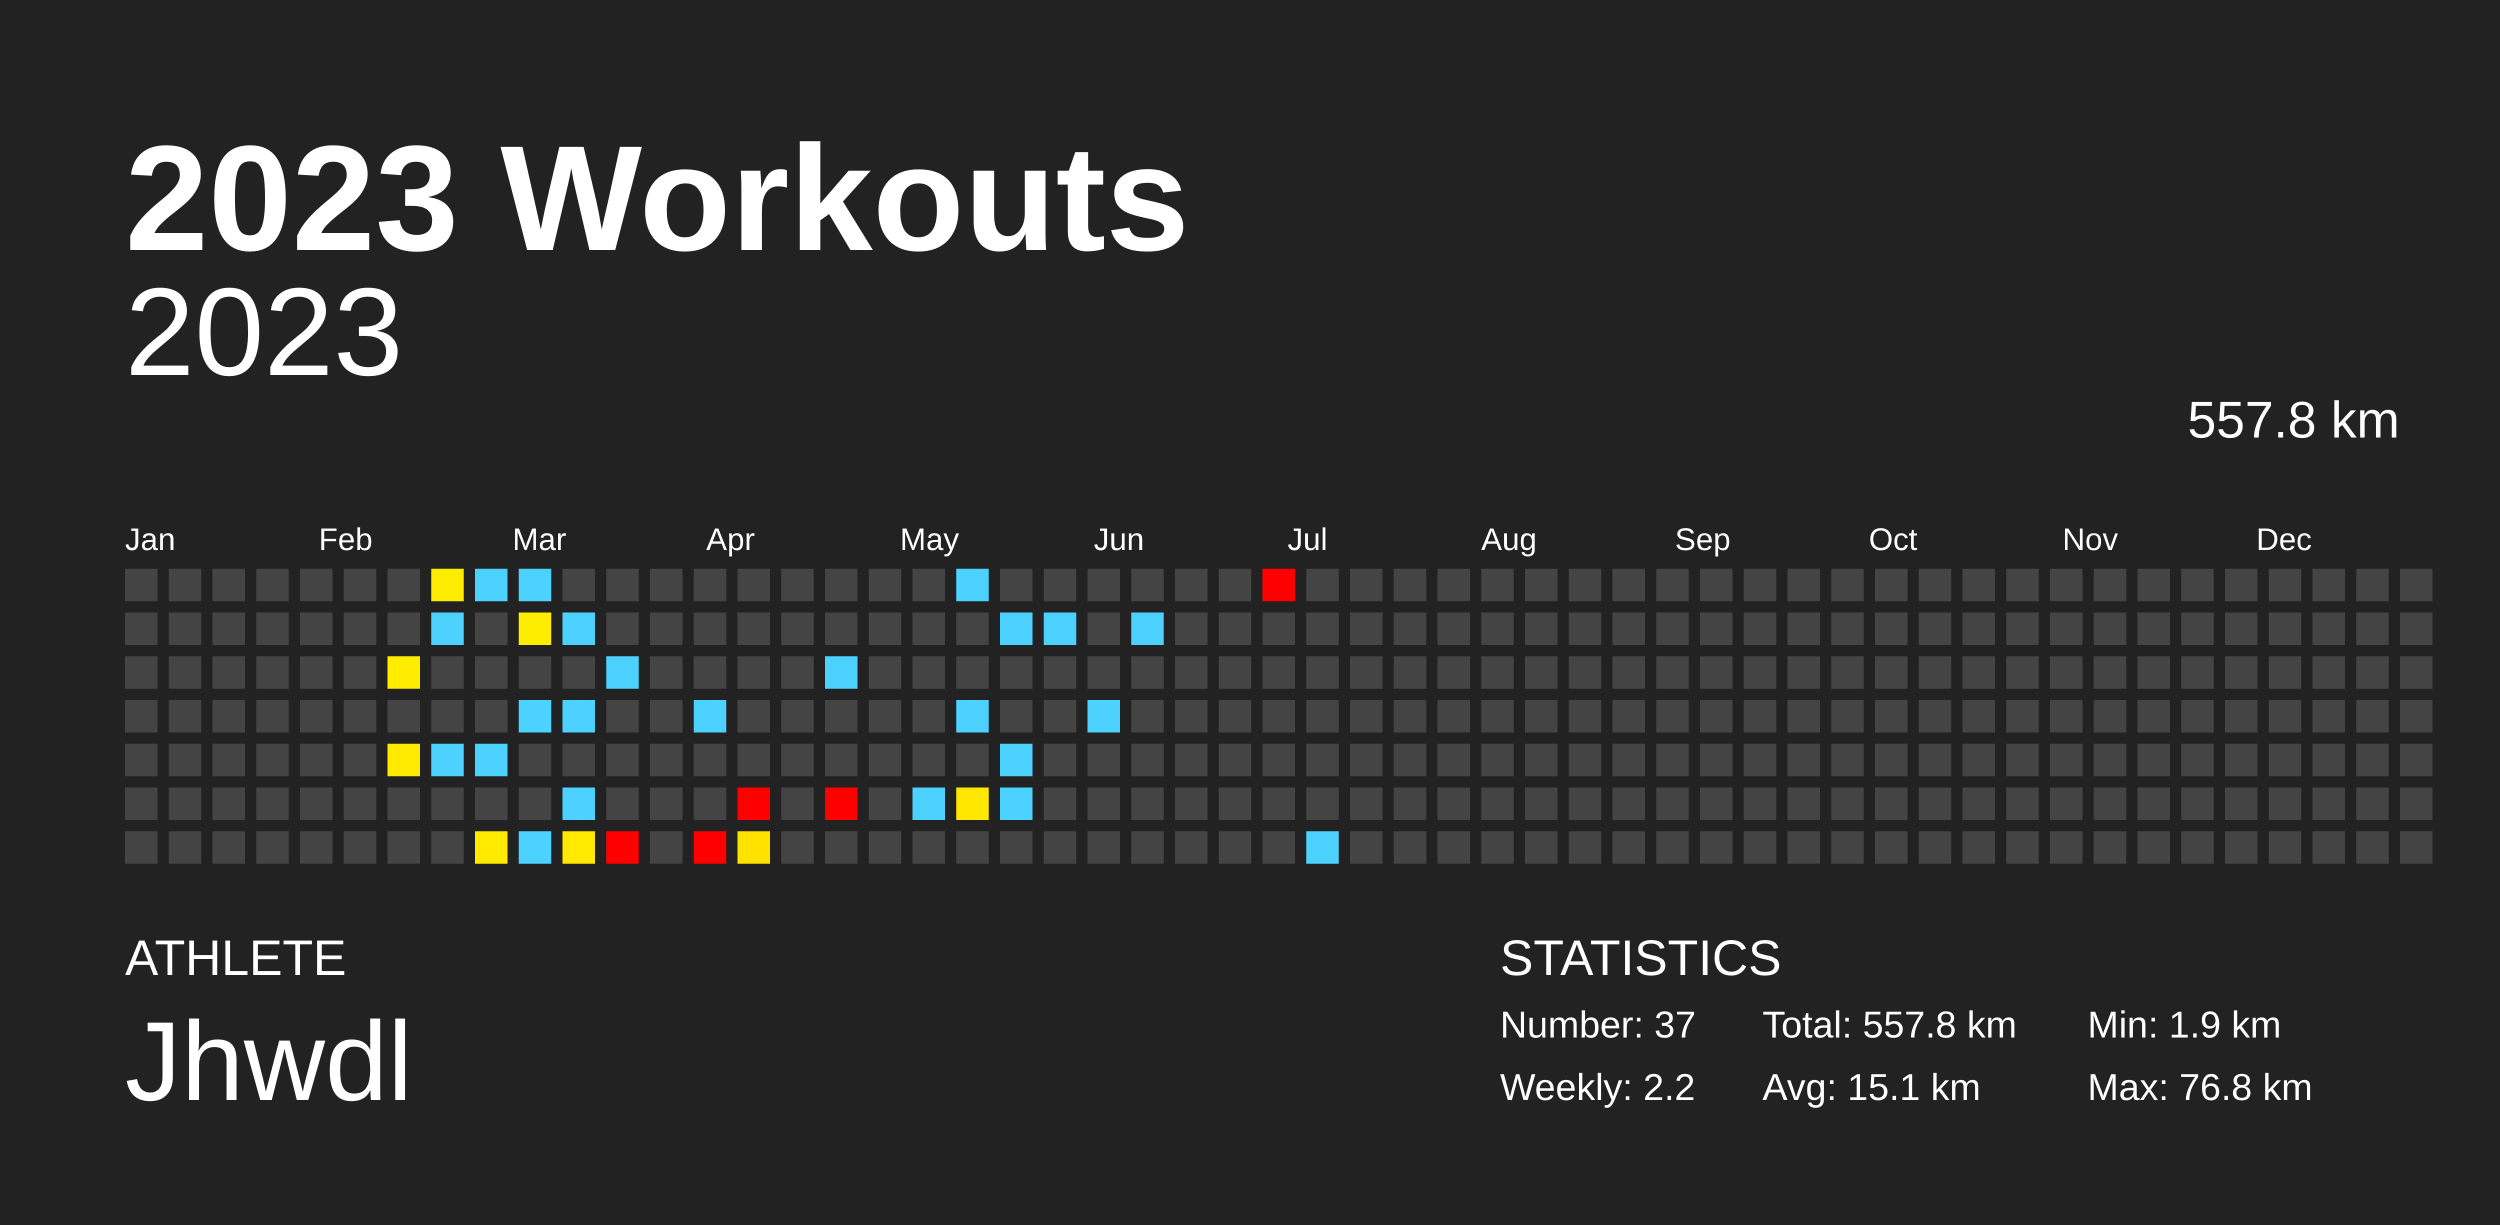
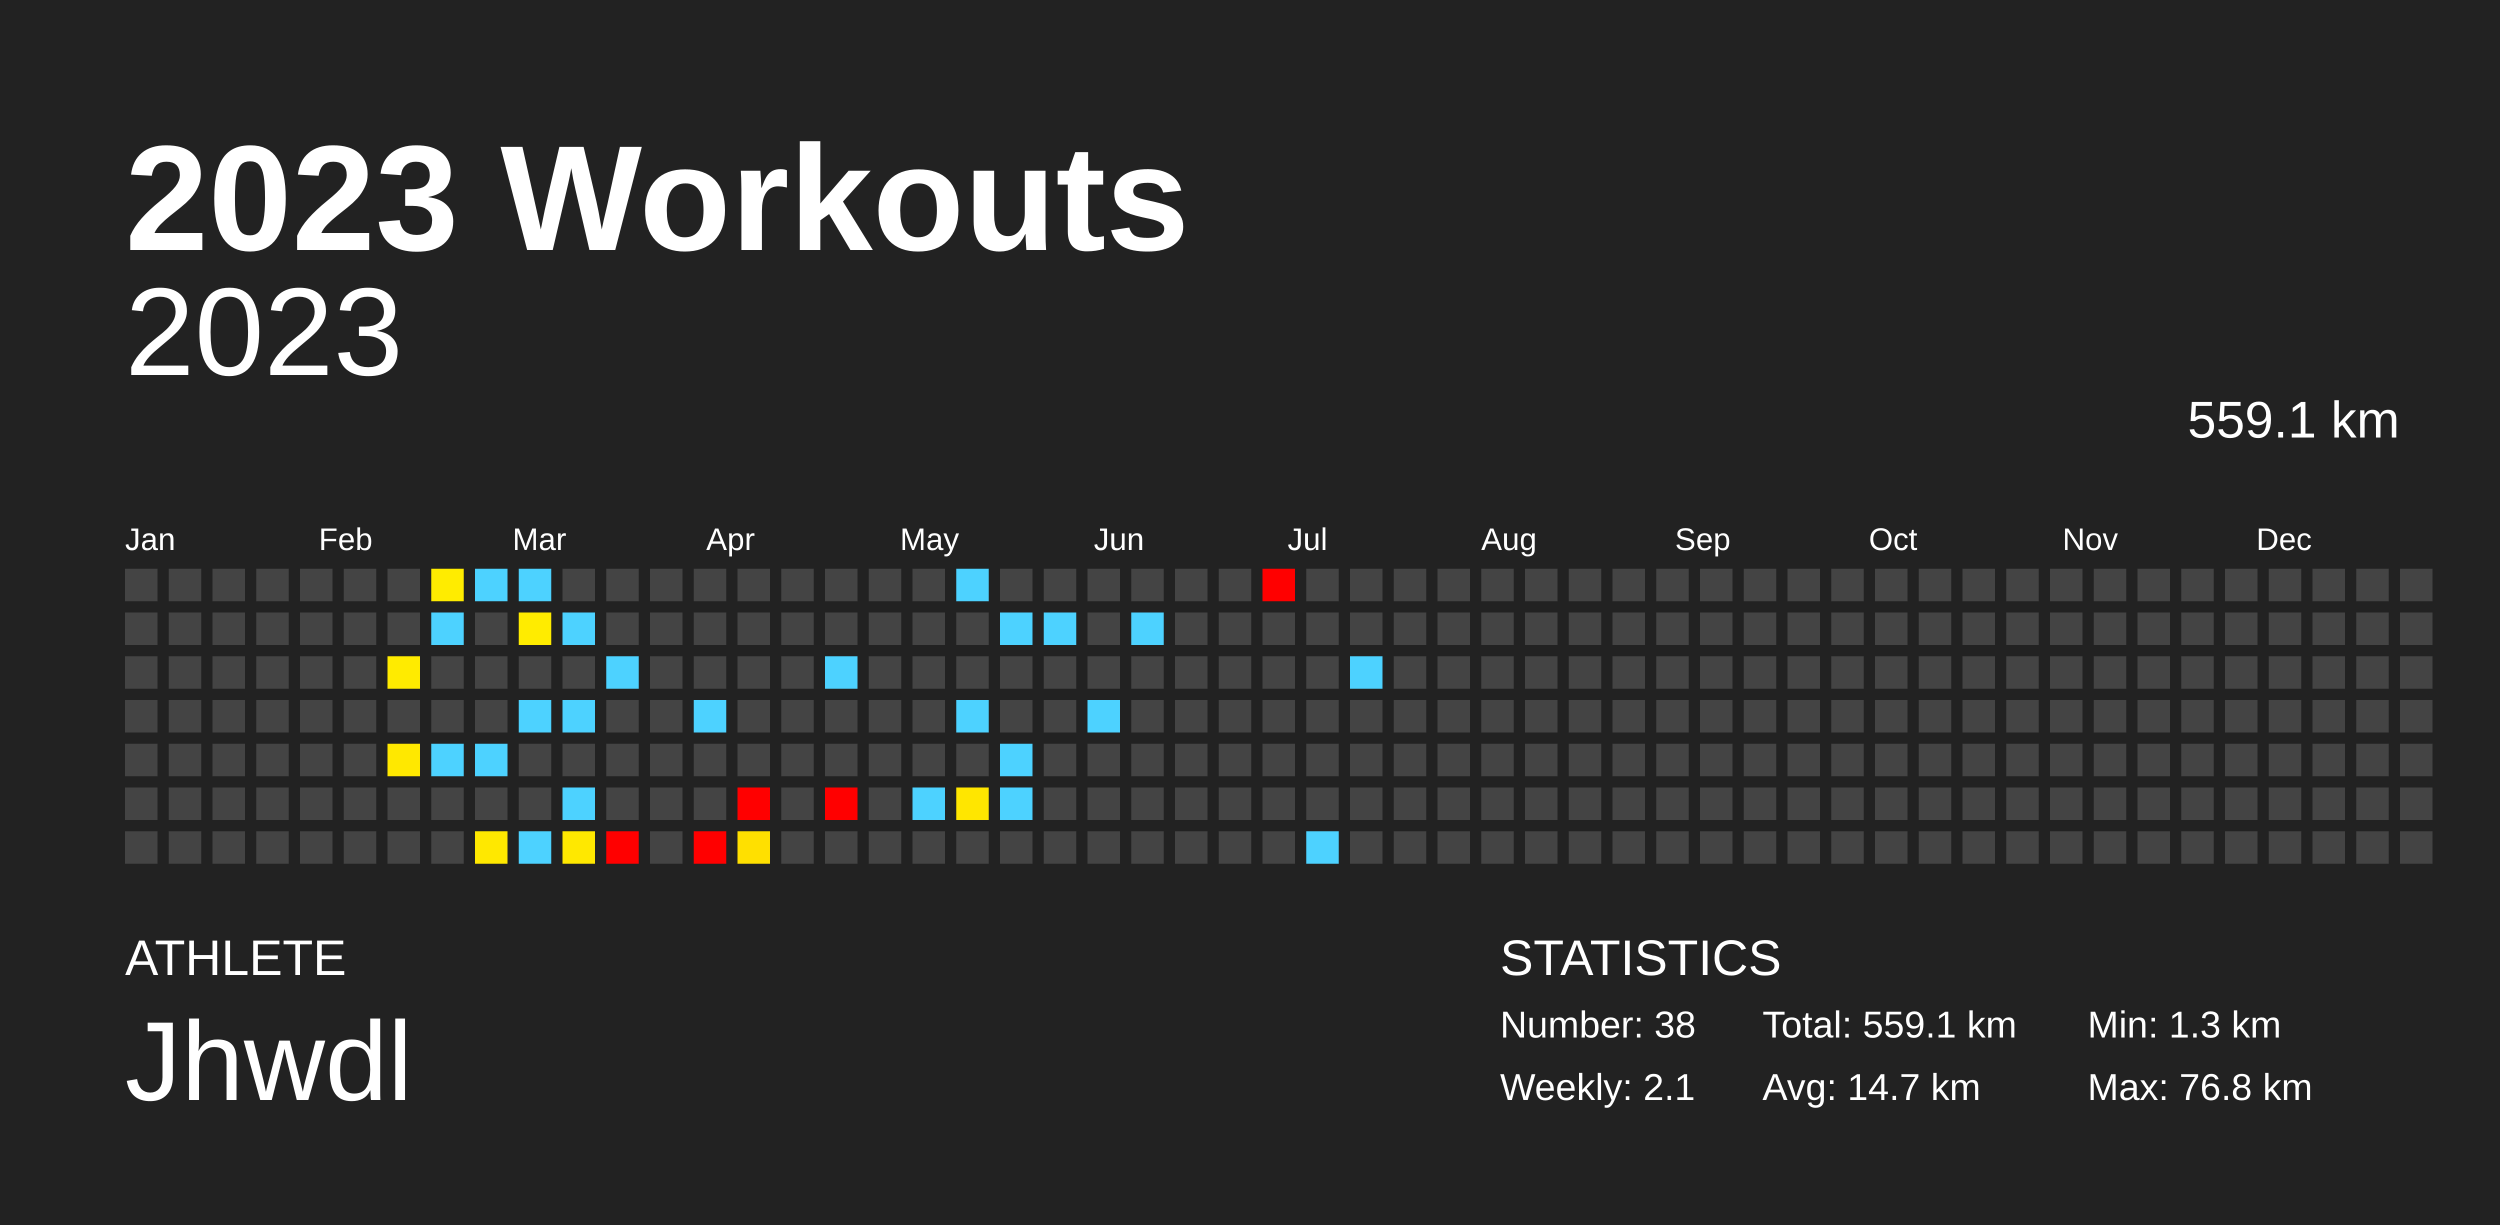
<svg xmlns="http://www.w3.org/2000/svg" baseProfile="full" height="98mm" version="1.1" viewBox="0,0,200,98" width="200mm">
  <defs />
  <rect fill="#222222" height="98" width="200" x="0" y="0" />
  <text fill="#FFFFFF" style="font-size:12px; font-family:Arial; font-weight:bold;" x="10" y="20">2023 Workouts</text>
  <text fill="#FFFFFF" style="font-size:4px; font-family:Arial" x="10" y="78">ATHLETE</text>
  <text fill="#FFFFFF" style="font-size:9px; font-family:Arial" x="10" y="88">Jhwdl</text>
  <text fill="#FFFFFF" style="font-size:4px; font-family:Arial" x="120" y="78">STATISTICS</text>
-   <text fill="#FFFFFF" style="font-size:3px; font-family:Arial" x="120" y="83">Number: 37</text>
-   <text fill="#FFFFFF" style="font-size:3px; font-family:Arial" x="120" y="88">Weekly: 2.2</text>
-   <text fill="#FFFFFF" style="font-size:3px; font-family:Arial" x="141" y="83">Total: 557.8 km</text>
-   <text fill="#FFFFFF" style="font-size:3px; font-family:Arial" x="141" y="88">Avg: 15.1 km</text>
-   <text fill="#FFFFFF" style="font-size:3px; font-family:Arial" x="167" y="83">Min: 1.9 km</text>
+   <text fill="#FFFFFF" style="font-size:3px; font-family:Arial" x="120" y="83">Number: 38</text>
+   <text fill="#FFFFFF" style="font-size:3px; font-family:Arial" x="120" y="88">Weekly: 2.1</text>
+   <text fill="#FFFFFF" style="font-size:3px; font-family:Arial" x="141" y="83">Total: 559.1 km</text>
+   <text fill="#FFFFFF" style="font-size:3px; font-family:Arial" x="141" y="88">Avg: 14.7 km</text>
+   <text fill="#FFFFFF" style="font-size:3px; font-family:Arial" x="167" y="83">Min: 1.3 km</text>
  <text fill="#FFFFFF" style="font-size:3px; font-family:Arial" x="167" y="88">Max: 76.8 km</text>
  <text alignment-baseline="hanging" fill="#FFFFFF" style="font-size:10.0px; font-family:Arial;" x="10" y="30">2023</text>
-   <text alignment-baseline="hanging" fill="#FFFFFF" style="font-size:4.125px; font-family:Arial;" x="175" y="35">557.8 km</text>
+   <text alignment-baseline="hanging" fill="#FFFFFF" style="font-size:4.125px; font-family:Arial;" x="175" y="35">559.1 km</text>
  <text fill="#FFFFFF" style="font-size:2.5px; font-family:Arial" x="10.0" y="44">Jan</text>
  <text fill="#FFFFFF" style="font-size:2.5px; font-family:Arial" x="25.5" y="44">Feb</text>
  <text fill="#FFFFFF" style="font-size:2.5px; font-family:Arial" x="41.0" y="44">Mar</text>
  <text fill="#FFFFFF" style="font-size:2.5px; font-family:Arial" x="56.5" y="44">Apr</text>
  <text fill="#FFFFFF" style="font-size:2.5px; font-family:Arial" x="72.0" y="44">May</text>
  <text fill="#FFFFFF" style="font-size:2.5px; font-family:Arial" x="87.5" y="44">Jun</text>
  <text fill="#FFFFFF" style="font-size:2.5px; font-family:Arial" x="103.0" y="44">Jul</text>
  <text fill="#FFFFFF" style="font-size:2.5px; font-family:Arial" x="118.5" y="44">Aug</text>
  <text fill="#FFFFFF" style="font-size:2.5px; font-family:Arial" x="134.0" y="44">Sep</text>
  <text fill="#FFFFFF" style="font-size:2.5px; font-family:Arial" x="149.5" y="44">Oct</text>
  <text fill="#FFFFFF" style="font-size:2.5px; font-family:Arial" x="165.0" y="44">Nov</text>
  <text fill="#FFFFFF" style="font-size:2.5px; font-family:Arial" x="180.5" y="44">Dec</text>
  <rect fill="#444444" height="2.6" width="2.6" x="10.0" y="45.5" />
  <rect fill="#444444" height="2.6" width="2.6" x="10.0" y="49.0" />
  <rect fill="#444444" height="2.6" width="2.6" x="10.0" y="52.5" />
  <rect fill="#444444" height="2.6" width="2.6" x="10.0" y="56.0" />
  <rect fill="#444444" height="2.6" width="2.6" x="10.0" y="59.5" />
  <rect fill="#444444" height="2.6" width="2.6" x="10.0" y="63.0" />
  <rect fill="#444444" height="2.6" width="2.6" x="10.0" y="66.5" />
  <rect fill="#444444" height="2.6" width="2.6" x="13.5" y="45.5" />
  <rect fill="#444444" height="2.6" width="2.6" x="13.5" y="49.0" />
  <rect fill="#444444" height="2.6" width="2.6" x="13.5" y="52.5" />
  <rect fill="#444444" height="2.6" width="2.6" x="13.5" y="56.0" />
  <rect fill="#444444" height="2.6" width="2.6" x="13.5" y="59.5" />
  <rect fill="#444444" height="2.6" width="2.6" x="13.5" y="63.0" />
  <rect fill="#444444" height="2.6" width="2.6" x="13.5" y="66.5" />
  <rect fill="#444444" height="2.6" width="2.6" x="17.0" y="45.5" />
  <rect fill="#444444" height="2.6" width="2.6" x="17.0" y="49.0" />
  <rect fill="#444444" height="2.6" width="2.6" x="17.0" y="52.5" />
  <rect fill="#444444" height="2.6" width="2.6" x="17.0" y="56.0" />
  <rect fill="#444444" height="2.6" width="2.6" x="17.0" y="59.5" />
  <rect fill="#444444" height="2.6" width="2.6" x="17.0" y="63.0" />
  <rect fill="#444444" height="2.6" width="2.6" x="17.0" y="66.5" />
  <rect fill="#444444" height="2.6" width="2.6" x="20.5" y="45.5" />
  <rect fill="#444444" height="2.6" width="2.6" x="20.5" y="49.0" />
  <rect fill="#444444" height="2.6" width="2.6" x="20.5" y="52.5" />
  <rect fill="#444444" height="2.6" width="2.6" x="20.5" y="56.0" />
  <rect fill="#444444" height="2.6" width="2.6" x="20.5" y="59.5" />
  <rect fill="#444444" height="2.6" width="2.6" x="20.5" y="63.0" />
  <rect fill="#444444" height="2.6" width="2.6" x="20.5" y="66.5" />
  <rect fill="#444444" height="2.6" width="2.6" x="24.0" y="45.5" />
  <rect fill="#444444" height="2.6" width="2.6" x="24.0" y="49.0" />
  <rect fill="#444444" height="2.6" width="2.6" x="24.0" y="52.5" />
  <rect fill="#444444" height="2.6" width="2.6" x="24.0" y="56.0" />
  <rect fill="#444444" height="2.6" width="2.6" x="24.0" y="59.5" />
  <rect fill="#444444" height="2.6" width="2.6" x="24.0" y="63.0" />
  <rect fill="#444444" height="2.6" width="2.6" x="24.0" y="66.5" />
  <rect fill="#444444" height="2.6" width="2.6" x="27.5" y="45.5" />
  <rect fill="#444444" height="2.6" width="2.6" x="27.5" y="49.0" />
  <rect fill="#444444" height="2.6" width="2.6" x="27.5" y="52.5" />
  <rect fill="#444444" height="2.6" width="2.6" x="27.5" y="56.0" />
  <rect fill="#444444" height="2.6" width="2.6" x="27.5" y="59.5" />
  <rect fill="#444444" height="2.6" width="2.6" x="27.5" y="63.0" />
  <rect fill="#444444" height="2.6" width="2.6" x="27.5" y="66.5" />
  <rect fill="#444444" height="2.6" width="2.6" x="31.0" y="45.5" />
  <rect fill="#444444" height="2.6" width="2.6" x="31.0" y="49.0" />
-   <rect fill="#ffed00" height="2.6" width="2.6" x="31.0" y="52.5" />
+   <rect fill="#ffeb00" height="2.6" width="2.6" x="31.0" y="52.5" />
  <rect fill="#444444" height="2.6" width="2.6" x="31.0" y="56.0" />
-   <rect fill="#ffe900" height="2.6" width="2.6" x="31.0" y="59.5" />
+   <rect fill="#ffe800" height="2.6" width="2.6" x="31.0" y="59.5" />
  <rect fill="#444444" height="2.6" width="2.6" x="31.0" y="63.0" />
  <rect fill="#444444" height="2.6" width="2.6" x="31.0" y="66.5" />
-   <rect fill="#ffed00" height="2.6" width="2.6" x="34.5" y="45.5" />
+   <rect fill="#ffec00" height="2.6" width="2.6" x="34.5" y="45.5" />
  <rect fill="#4dd2ff" height="2.6" width="2.6" x="34.5" y="49.0" />
  <rect fill="#444444" height="2.6" width="2.6" x="34.5" y="52.5" />
  <rect fill="#444444" height="2.6" width="2.6" x="34.5" y="56.0" />
  <rect fill="#4dd2ff" height="2.6" width="2.6" x="34.5" y="59.5" />
  <rect fill="#444444" height="2.6" width="2.6" x="34.5" y="63.0" />
  <rect fill="#444444" height="2.6" width="2.6" x="34.5" y="66.5" />
  <rect fill="#4dd2ff" height="2.6" width="2.6" x="38.0" y="45.5" />
  <rect fill="#444444" height="2.6" width="2.6" x="38.0" y="49.0" />
  <rect fill="#444444" height="2.6" width="2.6" x="38.0" y="52.5" />
  <rect fill="#444444" height="2.6" width="2.6" x="38.0" y="56.0" />
  <rect fill="#4dd2ff" height="2.6" width="2.6" x="38.0" y="59.5" />
  <rect fill="#444444" height="2.6" width="2.6" x="38.0" y="63.0" />
-   <rect fill="#ffea00" height="2.6" width="2.6" x="38.0" y="66.5" />
+   <rect fill="#ffe800" height="2.6" width="2.6" x="38.0" y="66.5" />
  <rect fill="#4dd2ff" height="2.6" width="2.6" x="41.5" y="45.5" />
-   <rect fill="#ffed00" height="2.6" width="2.6" x="41.5" y="49.0" />
+   <rect fill="#ffec00" height="2.6" width="2.6" x="41.5" y="49.0" />
  <rect fill="#444444" height="2.6" width="2.6" x="41.5" y="52.5" />
  <rect fill="#4dd2ff" height="2.6" width="2.6" x="41.5" y="56.0" />
  <rect fill="#444444" height="2.6" width="2.6" x="41.5" y="59.5" />
  <rect fill="#444444" height="2.6" width="2.6" x="41.5" y="63.0" />
  <rect fill="#4dd2ff" height="2.6" width="2.6" x="41.5" y="66.5" />
  <rect fill="#444444" height="2.6" width="2.6" x="45.0" y="45.5" />
  <rect fill="#4dd2ff" height="2.6" width="2.6" x="45.0" y="49.0" />
  <rect fill="#444444" height="2.6" width="2.6" x="45.0" y="52.5" />
  <rect fill="#4dd2ff" height="2.6" width="2.6" x="45.0" y="56.0" />
  <rect fill="#444444" height="2.6" width="2.6" x="45.0" y="59.5" />
  <rect fill="#4dd2ff" height="2.6" width="2.6" x="45.0" y="63.0" />
-   <rect fill="#ffe900" height="2.6" width="2.6" x="45.0" y="66.5" />
+   <rect fill="#ffe800" height="2.6" width="2.6" x="45.0" y="66.5" />
  <rect fill="#444444" height="2.6" width="2.6" x="48.5" y="45.5" />
  <rect fill="#444444" height="2.6" width="2.6" x="48.5" y="49.0" />
  <rect fill="#4dd2ff" height="2.6" width="2.6" x="48.5" y="52.5" />
  <rect fill="#444444" height="2.6" width="2.6" x="48.5" y="56.0" />
  <rect fill="#444444" height="2.6" width="2.6" x="48.5" y="59.5" />
  <rect fill="#444444" height="2.6" width="2.6" x="48.5" y="63.0" />
  <rect fill="red" height="2.6" width="2.6" x="48.5" y="66.5" />
  <rect fill="#444444" height="2.6" width="2.6" x="52.0" y="45.5" />
  <rect fill="#444444" height="2.6" width="2.6" x="52.0" y="49.0" />
  <rect fill="#444444" height="2.6" width="2.6" x="52.0" y="52.5" />
  <rect fill="#444444" height="2.6" width="2.6" x="52.0" y="56.0" />
  <rect fill="#444444" height="2.6" width="2.6" x="52.0" y="59.5" />
  <rect fill="#444444" height="2.6" width="2.6" x="52.0" y="63.0" />
  <rect fill="#444444" height="2.6" width="2.6" x="52.0" y="66.5" />
  <rect fill="#444444" height="2.6" width="2.6" x="55.5" y="45.5" />
  <rect fill="#444444" height="2.6" width="2.6" x="55.5" y="49.0" />
  <rect fill="#444444" height="2.6" width="2.6" x="55.5" y="52.5" />
  <rect fill="#4dd2ff" height="2.6" width="2.6" x="55.5" y="56.0" />
  <rect fill="#444444" height="2.6" width="2.6" x="55.5" y="59.5" />
  <rect fill="#444444" height="2.6" width="2.6" x="55.5" y="63.0" />
  <rect fill="red" height="2.6" width="2.6" x="55.5" y="66.5" />
  <rect fill="#444444" height="2.6" width="2.6" x="59.0" y="45.5" />
  <rect fill="#444444" height="2.6" width="2.6" x="59.0" y="49.0" />
  <rect fill="#444444" height="2.6" width="2.6" x="59.0" y="52.5" />
  <rect fill="#444444" height="2.6" width="2.6" x="59.0" y="56.0" />
  <rect fill="#444444" height="2.6" width="2.6" x="59.0" y="59.5" />
  <rect fill="red" height="2.6" width="2.6" x="59.0" y="63.0" />
-   <rect fill="#ffe200" height="2.6" width="2.6" x="59.0" y="66.5" />
+   <rect fill="#ffe000" height="2.6" width="2.6" x="59.0" y="66.5" />
  <rect fill="#444444" height="2.6" width="2.6" x="62.5" y="45.5" />
  <rect fill="#444444" height="2.6" width="2.6" x="62.5" y="49.0" />
  <rect fill="#444444" height="2.6" width="2.6" x="62.5" y="52.5" />
  <rect fill="#444444" height="2.6" width="2.6" x="62.5" y="56.0" />
  <rect fill="#444444" height="2.6" width="2.6" x="62.5" y="59.5" />
  <rect fill="#444444" height="2.6" width="2.6" x="62.5" y="63.0" />
  <rect fill="#444444" height="2.6" width="2.6" x="62.5" y="66.5" />
  <rect fill="#444444" height="2.6" width="2.6" x="66.0" y="45.5" />
  <rect fill="#444444" height="2.6" width="2.6" x="66.0" y="49.0" />
  <rect fill="#4dd2ff" height="2.6" width="2.6" x="66.0" y="52.5" />
  <rect fill="#444444" height="2.6" width="2.6" x="66.0" y="56.0" />
  <rect fill="#444444" height="2.6" width="2.6" x="66.0" y="59.5" />
  <rect fill="red" height="2.6" width="2.6" x="66.0" y="63.0" />
  <rect fill="#444444" height="2.6" width="2.6" x="66.0" y="66.5" />
  <rect fill="#444444" height="2.6" width="2.6" x="69.5" y="45.5" />
  <rect fill="#444444" height="2.6" width="2.6" x="69.5" y="49.0" />
  <rect fill="#444444" height="2.6" width="2.6" x="69.5" y="52.5" />
  <rect fill="#444444" height="2.6" width="2.6" x="69.5" y="56.0" />
  <rect fill="#444444" height="2.6" width="2.6" x="69.5" y="59.5" />
  <rect fill="#444444" height="2.6" width="2.6" x="69.5" y="63.0" />
  <rect fill="#444444" height="2.6" width="2.6" x="69.5" y="66.5" />
  <rect fill="#444444" height="2.6" width="2.6" x="73.0" y="45.5" />
  <rect fill="#444444" height="2.6" width="2.6" x="73.0" y="49.0" />
  <rect fill="#444444" height="2.6" width="2.6" x="73.0" y="52.5" />
  <rect fill="#444444" height="2.6" width="2.6" x="73.0" y="56.0" />
  <rect fill="#444444" height="2.6" width="2.6" x="73.0" y="59.5" />
  <rect fill="#4dd2ff" height="2.6" width="2.6" x="73.0" y="63.0" />
  <rect fill="#444444" height="2.6" width="2.6" x="73.0" y="66.5" />
  <rect fill="#4dd2ff" height="2.6" width="2.6" x="76.5" y="45.5" />
  <rect fill="#444444" height="2.6" width="2.6" x="76.5" y="49.0" />
  <rect fill="#444444" height="2.6" width="2.6" x="76.5" y="52.5" />
  <rect fill="#4dd2ff" height="2.6" width="2.6" x="76.5" y="56.0" />
  <rect fill="#444444" height="2.6" width="2.6" x="76.5" y="59.5" />
-   <rect fill="#ffe700" height="2.6" width="2.6" x="76.5" y="63.0" />
+   <rect fill="#ffe600" height="2.6" width="2.6" x="76.5" y="63.0" />
  <rect fill="#444444" height="2.6" width="2.6" x="76.5" y="66.5" />
  <rect fill="#444444" height="2.6" width="2.6" x="80.0" y="45.5" />
  <rect fill="#4dd2ff" height="2.6" width="2.6" x="80.0" y="49.0" />
  <rect fill="#444444" height="2.6" width="2.6" x="80.0" y="52.5" />
  <rect fill="#444444" height="2.6" width="2.6" x="80.0" y="56.0" />
  <rect fill="#4dd2ff" height="2.6" width="2.6" x="80.0" y="59.5" />
  <rect fill="#4dd2ff" height="2.6" width="2.6" x="80.0" y="63.0" />
  <rect fill="#444444" height="2.6" width="2.6" x="80.0" y="66.5" />
  <rect fill="#444444" height="2.6" width="2.6" x="83.5" y="45.5" />
  <rect fill="#4dd2ff" height="2.6" width="2.6" x="83.5" y="49.0" />
  <rect fill="#444444" height="2.6" width="2.6" x="83.5" y="52.5" />
  <rect fill="#444444" height="2.6" width="2.6" x="83.5" y="56.0" />
  <rect fill="#444444" height="2.6" width="2.6" x="83.5" y="59.5" />
  <rect fill="#444444" height="2.6" width="2.6" x="83.5" y="63.0" />
  <rect fill="#444444" height="2.6" width="2.6" x="83.5" y="66.5" />
  <rect fill="#444444" height="2.6" width="2.6" x="87.0" y="45.5" />
  <rect fill="#444444" height="2.6" width="2.6" x="87.0" y="49.0" />
  <rect fill="#444444" height="2.6" width="2.6" x="87.0" y="52.5" />
  <rect fill="#4dd2ff" height="2.6" width="2.6" x="87.0" y="56.0" />
  <rect fill="#444444" height="2.6" width="2.6" x="87.0" y="59.5" />
  <rect fill="#444444" height="2.6" width="2.6" x="87.0" y="63.0" />
  <rect fill="#444444" height="2.6" width="2.6" x="87.0" y="66.5" />
  <rect fill="#444444" height="2.6" width="2.6" x="90.5" y="45.5" />
  <rect fill="#4dd2ff" height="2.6" width="2.6" x="90.5" y="49.0" />
  <rect fill="#444444" height="2.6" width="2.6" x="90.5" y="52.5" />
  <rect fill="#444444" height="2.6" width="2.6" x="90.5" y="56.0" />
  <rect fill="#444444" height="2.6" width="2.6" x="90.5" y="59.5" />
  <rect fill="#444444" height="2.6" width="2.6" x="90.5" y="63.0" />
  <rect fill="#444444" height="2.6" width="2.6" x="90.5" y="66.5" />
  <rect fill="#444444" height="2.6" width="2.6" x="94.0" y="45.5" />
  <rect fill="#444444" height="2.6" width="2.6" x="94.0" y="49.0" />
  <rect fill="#444444" height="2.6" width="2.6" x="94.0" y="52.5" />
  <rect fill="#444444" height="2.6" width="2.6" x="94.0" y="56.0" />
  <rect fill="#444444" height="2.6" width="2.6" x="94.0" y="59.5" />
  <rect fill="#444444" height="2.6" width="2.6" x="94.0" y="63.0" />
  <rect fill="#444444" height="2.6" width="2.6" x="94.0" y="66.5" />
  <rect fill="#444444" height="2.6" width="2.6" x="97.5" y="45.5" />
  <rect fill="#444444" height="2.6" width="2.6" x="97.5" y="49.0" />
  <rect fill="#444444" height="2.6" width="2.6" x="97.5" y="52.5" />
  <rect fill="#444444" height="2.6" width="2.6" x="97.5" y="56.0" />
  <rect fill="#444444" height="2.6" width="2.6" x="97.5" y="59.5" />
  <rect fill="#444444" height="2.6" width="2.6" x="97.5" y="63.0" />
  <rect fill="#444444" height="2.6" width="2.6" x="97.5" y="66.5" />
  <rect fill="red" height="2.6" width="2.6" x="101.0" y="45.5" />
  <rect fill="#444444" height="2.6" width="2.6" x="101.0" y="49.0" />
  <rect fill="#444444" height="2.6" width="2.6" x="101.0" y="52.5" />
  <rect fill="#444444" height="2.6" width="2.6" x="101.0" y="56.0" />
  <rect fill="#444444" height="2.6" width="2.6" x="101.0" y="59.5" />
  <rect fill="#444444" height="2.6" width="2.6" x="101.0" y="63.0" />
  <rect fill="#444444" height="2.6" width="2.6" x="101.0" y="66.5" />
  <rect fill="#444444" height="2.6" width="2.6" x="104.5" y="45.5" />
  <rect fill="#444444" height="2.6" width="2.6" x="104.5" y="49.0" />
  <rect fill="#444444" height="2.6" width="2.6" x="104.5" y="52.5" />
  <rect fill="#444444" height="2.6" width="2.6" x="104.5" y="56.0" />
  <rect fill="#444444" height="2.6" width="2.6" x="104.5" y="59.5" />
  <rect fill="#444444" height="2.6" width="2.6" x="104.5" y="63.0" />
  <rect fill="#4dd2ff" height="2.6" width="2.6" x="104.5" y="66.5" />
  <rect fill="#444444" height="2.6" width="2.6" x="108.0" y="45.5" />
  <rect fill="#444444" height="2.6" width="2.6" x="108.0" y="49.0" />
-   <rect fill="#444444" height="2.6" width="2.6" x="108.0" y="52.5" />
+   <rect fill="#4dd2ff" height="2.6" width="2.6" x="108.0" y="52.5" />
  <rect fill="#444444" height="2.6" width="2.6" x="108.0" y="56.0" />
  <rect fill="#444444" height="2.6" width="2.6" x="108.0" y="59.5" />
  <rect fill="#444444" height="2.6" width="2.6" x="108.0" y="63.0" />
  <rect fill="#444444" height="2.6" width="2.6" x="108.0" y="66.5" />
  <rect fill="#444444" height="2.6" width="2.6" x="111.5" y="45.5" />
  <rect fill="#444444" height="2.6" width="2.6" x="111.5" y="49.0" />
  <rect fill="#444444" height="2.6" width="2.6" x="111.5" y="52.5" />
  <rect fill="#444444" height="2.6" width="2.6" x="111.5" y="56.0" />
  <rect fill="#444444" height="2.6" width="2.6" x="111.5" y="59.5" />
  <rect fill="#444444" height="2.6" width="2.6" x="111.5" y="63.0" />
  <rect fill="#444444" height="2.6" width="2.6" x="111.5" y="66.5" />
  <rect fill="#444444" height="2.6" width="2.6" x="115.0" y="45.5" />
  <rect fill="#444444" height="2.6" width="2.6" x="115.0" y="49.0" />
  <rect fill="#444444" height="2.6" width="2.6" x="115.0" y="52.5" />
  <rect fill="#444444" height="2.6" width="2.6" x="115.0" y="56.0" />
  <rect fill="#444444" height="2.6" width="2.6" x="115.0" y="59.5" />
  <rect fill="#444444" height="2.6" width="2.6" x="115.0" y="63.0" />
  <rect fill="#444444" height="2.6" width="2.6" x="115.0" y="66.5" />
  <rect fill="#444444" height="2.6" width="2.6" x="118.5" y="45.5" />
  <rect fill="#444444" height="2.6" width="2.6" x="118.5" y="49.0" />
  <rect fill="#444444" height="2.6" width="2.6" x="118.5" y="52.5" />
  <rect fill="#444444" height="2.6" width="2.6" x="118.5" y="56.0" />
  <rect fill="#444444" height="2.6" width="2.6" x="118.5" y="59.5" />
  <rect fill="#444444" height="2.6" width="2.6" x="118.5" y="63.0" />
  <rect fill="#444444" height="2.6" width="2.6" x="118.5" y="66.5" />
  <rect fill="#444444" height="2.6" width="2.6" x="122.0" y="45.5" />
  <rect fill="#444444" height="2.6" width="2.6" x="122.0" y="49.0" />
  <rect fill="#444444" height="2.6" width="2.6" x="122.0" y="52.5" />
  <rect fill="#444444" height="2.6" width="2.6" x="122.0" y="56.0" />
  <rect fill="#444444" height="2.6" width="2.6" x="122.0" y="59.5" />
  <rect fill="#444444" height="2.6" width="2.6" x="122.0" y="63.0" />
  <rect fill="#444444" height="2.6" width="2.6" x="122.0" y="66.5" />
  <rect fill="#444444" height="2.6" width="2.6" x="125.5" y="45.5" />
  <rect fill="#444444" height="2.6" width="2.6" x="125.5" y="49.0" />
  <rect fill="#444444" height="2.6" width="2.6" x="125.5" y="52.5" />
  <rect fill="#444444" height="2.6" width="2.6" x="125.5" y="56.0" />
  <rect fill="#444444" height="2.6" width="2.6" x="125.5" y="59.5" />
  <rect fill="#444444" height="2.6" width="2.6" x="125.5" y="63.0" />
  <rect fill="#444444" height="2.6" width="2.6" x="125.5" y="66.5" />
  <rect fill="#444444" height="2.6" width="2.6" x="129.0" y="45.5" />
  <rect fill="#444444" height="2.6" width="2.6" x="129.0" y="49.0" />
  <rect fill="#444444" height="2.6" width="2.6" x="129.0" y="52.5" />
  <rect fill="#444444" height="2.6" width="2.6" x="129.0" y="56.0" />
  <rect fill="#444444" height="2.6" width="2.6" x="129.0" y="59.5" />
  <rect fill="#444444" height="2.6" width="2.6" x="129.0" y="63.0" />
  <rect fill="#444444" height="2.6" width="2.6" x="129.0" y="66.5" />
  <rect fill="#444444" height="2.6" width="2.6" x="132.5" y="45.5" />
  <rect fill="#444444" height="2.6" width="2.6" x="132.5" y="49.0" />
  <rect fill="#444444" height="2.6" width="2.6" x="132.5" y="52.5" />
  <rect fill="#444444" height="2.6" width="2.6" x="132.5" y="56.0" />
  <rect fill="#444444" height="2.6" width="2.6" x="132.5" y="59.5" />
  <rect fill="#444444" height="2.6" width="2.6" x="132.5" y="63.0" />
  <rect fill="#444444" height="2.6" width="2.6" x="132.5" y="66.5" />
  <rect fill="#444444" height="2.6" width="2.6" x="136.0" y="45.5" />
  <rect fill="#444444" height="2.6" width="2.6" x="136.0" y="49.0" />
  <rect fill="#444444" height="2.6" width="2.6" x="136.0" y="52.5" />
  <rect fill="#444444" height="2.6" width="2.6" x="136.0" y="56.0" />
  <rect fill="#444444" height="2.6" width="2.6" x="136.0" y="59.5" />
  <rect fill="#444444" height="2.6" width="2.6" x="136.0" y="63.0" />
  <rect fill="#444444" height="2.6" width="2.6" x="136.0" y="66.5" />
  <rect fill="#444444" height="2.6" width="2.6" x="139.5" y="45.5" />
  <rect fill="#444444" height="2.6" width="2.6" x="139.5" y="49.0" />
  <rect fill="#444444" height="2.6" width="2.6" x="139.5" y="52.5" />
  <rect fill="#444444" height="2.6" width="2.6" x="139.5" y="56.0" />
  <rect fill="#444444" height="2.6" width="2.6" x="139.5" y="59.5" />
  <rect fill="#444444" height="2.6" width="2.6" x="139.5" y="63.0" />
  <rect fill="#444444" height="2.6" width="2.6" x="139.5" y="66.5" />
  <rect fill="#444444" height="2.6" width="2.6" x="143.0" y="45.5" />
  <rect fill="#444444" height="2.6" width="2.6" x="143.0" y="49.0" />
  <rect fill="#444444" height="2.6" width="2.6" x="143.0" y="52.5" />
  <rect fill="#444444" height="2.6" width="2.6" x="143.0" y="56.0" />
  <rect fill="#444444" height="2.6" width="2.6" x="143.0" y="59.5" />
  <rect fill="#444444" height="2.6" width="2.6" x="143.0" y="63.0" />
  <rect fill="#444444" height="2.6" width="2.6" x="143.0" y="66.5" />
  <rect fill="#444444" height="2.6" width="2.6" x="146.5" y="45.5" />
  <rect fill="#444444" height="2.6" width="2.6" x="146.5" y="49.0" />
  <rect fill="#444444" height="2.6" width="2.6" x="146.5" y="52.5" />
  <rect fill="#444444" height="2.6" width="2.6" x="146.5" y="56.0" />
  <rect fill="#444444" height="2.6" width="2.6" x="146.5" y="59.5" />
  <rect fill="#444444" height="2.6" width="2.6" x="146.5" y="63.0" />
  <rect fill="#444444" height="2.6" width="2.6" x="146.5" y="66.5" />
  <rect fill="#444444" height="2.6" width="2.6" x="150.0" y="45.5" />
  <rect fill="#444444" height="2.6" width="2.6" x="150.0" y="49.0" />
  <rect fill="#444444" height="2.6" width="2.6" x="150.0" y="52.5" />
  <rect fill="#444444" height="2.6" width="2.6" x="150.0" y="56.0" />
  <rect fill="#444444" height="2.6" width="2.6" x="150.0" y="59.5" />
  <rect fill="#444444" height="2.6" width="2.6" x="150.0" y="63.0" />
  <rect fill="#444444" height="2.6" width="2.6" x="150.0" y="66.5" />
  <rect fill="#444444" height="2.6" width="2.6" x="153.5" y="45.5" />
  <rect fill="#444444" height="2.6" width="2.6" x="153.5" y="49.0" />
  <rect fill="#444444" height="2.6" width="2.6" x="153.5" y="52.5" />
  <rect fill="#444444" height="2.6" width="2.6" x="153.5" y="56.0" />
  <rect fill="#444444" height="2.6" width="2.6" x="153.5" y="59.5" />
  <rect fill="#444444" height="2.6" width="2.6" x="153.5" y="63.0" />
  <rect fill="#444444" height="2.6" width="2.6" x="153.5" y="66.5" />
  <rect fill="#444444" height="2.6" width="2.6" x="157.0" y="45.5" />
  <rect fill="#444444" height="2.6" width="2.6" x="157.0" y="49.0" />
  <rect fill="#444444" height="2.6" width="2.6" x="157.0" y="52.5" />
  <rect fill="#444444" height="2.6" width="2.6" x="157.0" y="56.0" />
  <rect fill="#444444" height="2.6" width="2.6" x="157.0" y="59.5" />
  <rect fill="#444444" height="2.6" width="2.6" x="157.0" y="63.0" />
  <rect fill="#444444" height="2.6" width="2.6" x="157.0" y="66.5" />
  <rect fill="#444444" height="2.6" width="2.6" x="160.5" y="45.5" />
  <rect fill="#444444" height="2.6" width="2.6" x="160.5" y="49.0" />
  <rect fill="#444444" height="2.6" width="2.6" x="160.5" y="52.5" />
  <rect fill="#444444" height="2.6" width="2.6" x="160.5" y="56.0" />
  <rect fill="#444444" height="2.6" width="2.6" x="160.5" y="59.5" />
  <rect fill="#444444" height="2.6" width="2.6" x="160.5" y="63.0" />
  <rect fill="#444444" height="2.6" width="2.6" x="160.5" y="66.5" />
  <rect fill="#444444" height="2.6" width="2.6" x="164.0" y="45.5" />
  <rect fill="#444444" height="2.6" width="2.6" x="164.0" y="49.0" />
  <rect fill="#444444" height="2.6" width="2.6" x="164.0" y="52.5" />
  <rect fill="#444444" height="2.6" width="2.6" x="164.0" y="56.0" />
  <rect fill="#444444" height="2.6" width="2.6" x="164.0" y="59.5" />
  <rect fill="#444444" height="2.6" width="2.6" x="164.0" y="63.0" />
  <rect fill="#444444" height="2.6" width="2.6" x="164.0" y="66.5" />
  <rect fill="#444444" height="2.6" width="2.6" x="167.5" y="45.5" />
  <rect fill="#444444" height="2.6" width="2.6" x="167.5" y="49.0" />
  <rect fill="#444444" height="2.6" width="2.6" x="167.5" y="52.5" />
  <rect fill="#444444" height="2.6" width="2.6" x="167.5" y="56.0" />
  <rect fill="#444444" height="2.6" width="2.6" x="167.5" y="59.5" />
  <rect fill="#444444" height="2.6" width="2.6" x="167.5" y="63.0" />
  <rect fill="#444444" height="2.6" width="2.6" x="167.5" y="66.5" />
  <rect fill="#444444" height="2.6" width="2.6" x="171.0" y="45.5" />
  <rect fill="#444444" height="2.6" width="2.6" x="171.0" y="49.0" />
  <rect fill="#444444" height="2.6" width="2.6" x="171.0" y="52.5" />
  <rect fill="#444444" height="2.6" width="2.6" x="171.0" y="56.0" />
  <rect fill="#444444" height="2.6" width="2.6" x="171.0" y="59.5" />
  <rect fill="#444444" height="2.6" width="2.6" x="171.0" y="63.0" />
  <rect fill="#444444" height="2.6" width="2.6" x="171.0" y="66.5" />
  <rect fill="#444444" height="2.6" width="2.6" x="174.5" y="45.5" />
  <rect fill="#444444" height="2.6" width="2.6" x="174.5" y="49.0" />
  <rect fill="#444444" height="2.6" width="2.6" x="174.5" y="52.5" />
  <rect fill="#444444" height="2.6" width="2.6" x="174.5" y="56.0" />
  <rect fill="#444444" height="2.6" width="2.6" x="174.5" y="59.5" />
  <rect fill="#444444" height="2.6" width="2.6" x="174.5" y="63.0" />
  <rect fill="#444444" height="2.6" width="2.6" x="174.5" y="66.5" />
  <rect fill="#444444" height="2.6" width="2.6" x="178.0" y="45.5" />
  <rect fill="#444444" height="2.6" width="2.6" x="178.0" y="49.0" />
  <rect fill="#444444" height="2.6" width="2.6" x="178.0" y="52.5" />
  <rect fill="#444444" height="2.6" width="2.6" x="178.0" y="56.0" />
  <rect fill="#444444" height="2.6" width="2.6" x="178.0" y="59.5" />
  <rect fill="#444444" height="2.6" width="2.6" x="178.0" y="63.0" />
  <rect fill="#444444" height="2.6" width="2.6" x="178.0" y="66.5" />
  <rect fill="#444444" height="2.6" width="2.6" x="181.5" y="45.5" />
  <rect fill="#444444" height="2.6" width="2.6" x="181.5" y="49.0" />
  <rect fill="#444444" height="2.6" width="2.6" x="181.5" y="52.5" />
  <rect fill="#444444" height="2.6" width="2.6" x="181.5" y="56.0" />
  <rect fill="#444444" height="2.6" width="2.6" x="181.5" y="59.5" />
  <rect fill="#444444" height="2.6" width="2.6" x="181.5" y="63.0" />
  <rect fill="#444444" height="2.6" width="2.6" x="181.5" y="66.5" />
  <rect fill="#444444" height="2.6" width="2.6" x="185.0" y="45.5" />
  <rect fill="#444444" height="2.6" width="2.6" x="185.0" y="49.0" />
  <rect fill="#444444" height="2.6" width="2.6" x="185.0" y="52.5" />
  <rect fill="#444444" height="2.6" width="2.6" x="185.0" y="56.0" />
  <rect fill="#444444" height="2.6" width="2.6" x="185.0" y="59.5" />
  <rect fill="#444444" height="2.6" width="2.6" x="185.0" y="63.0" />
  <rect fill="#444444" height="2.6" width="2.6" x="185.0" y="66.5" />
  <rect fill="#444444" height="2.6" width="2.6" x="188.5" y="45.5" />
  <rect fill="#444444" height="2.6" width="2.6" x="188.5" y="49.0" />
  <rect fill="#444444" height="2.6" width="2.6" x="188.5" y="52.5" />
  <rect fill="#444444" height="2.6" width="2.6" x="188.5" y="56.0" />
  <rect fill="#444444" height="2.6" width="2.6" x="188.5" y="59.5" />
  <rect fill="#444444" height="2.6" width="2.6" x="188.5" y="63.0" />
  <rect fill="#444444" height="2.6" width="2.6" x="188.5" y="66.5" />
  <rect fill="#444444" height="2.6" width="2.6" x="192.0" y="45.5" />
  <rect fill="#444444" height="2.6" width="2.6" x="192.0" y="49.0" />
  <rect fill="#444444" height="2.6" width="2.6" x="192.0" y="52.5" />
  <rect fill="#444444" height="2.6" width="2.6" x="192.0" y="56.0" />
  <rect fill="#444444" height="2.6" width="2.6" x="192.0" y="59.5" />
  <rect fill="#444444" height="2.6" width="2.6" x="192.0" y="63.0" />
  <rect fill="#444444" height="2.6" width="2.6" x="192.0" y="66.5" />
</svg>
